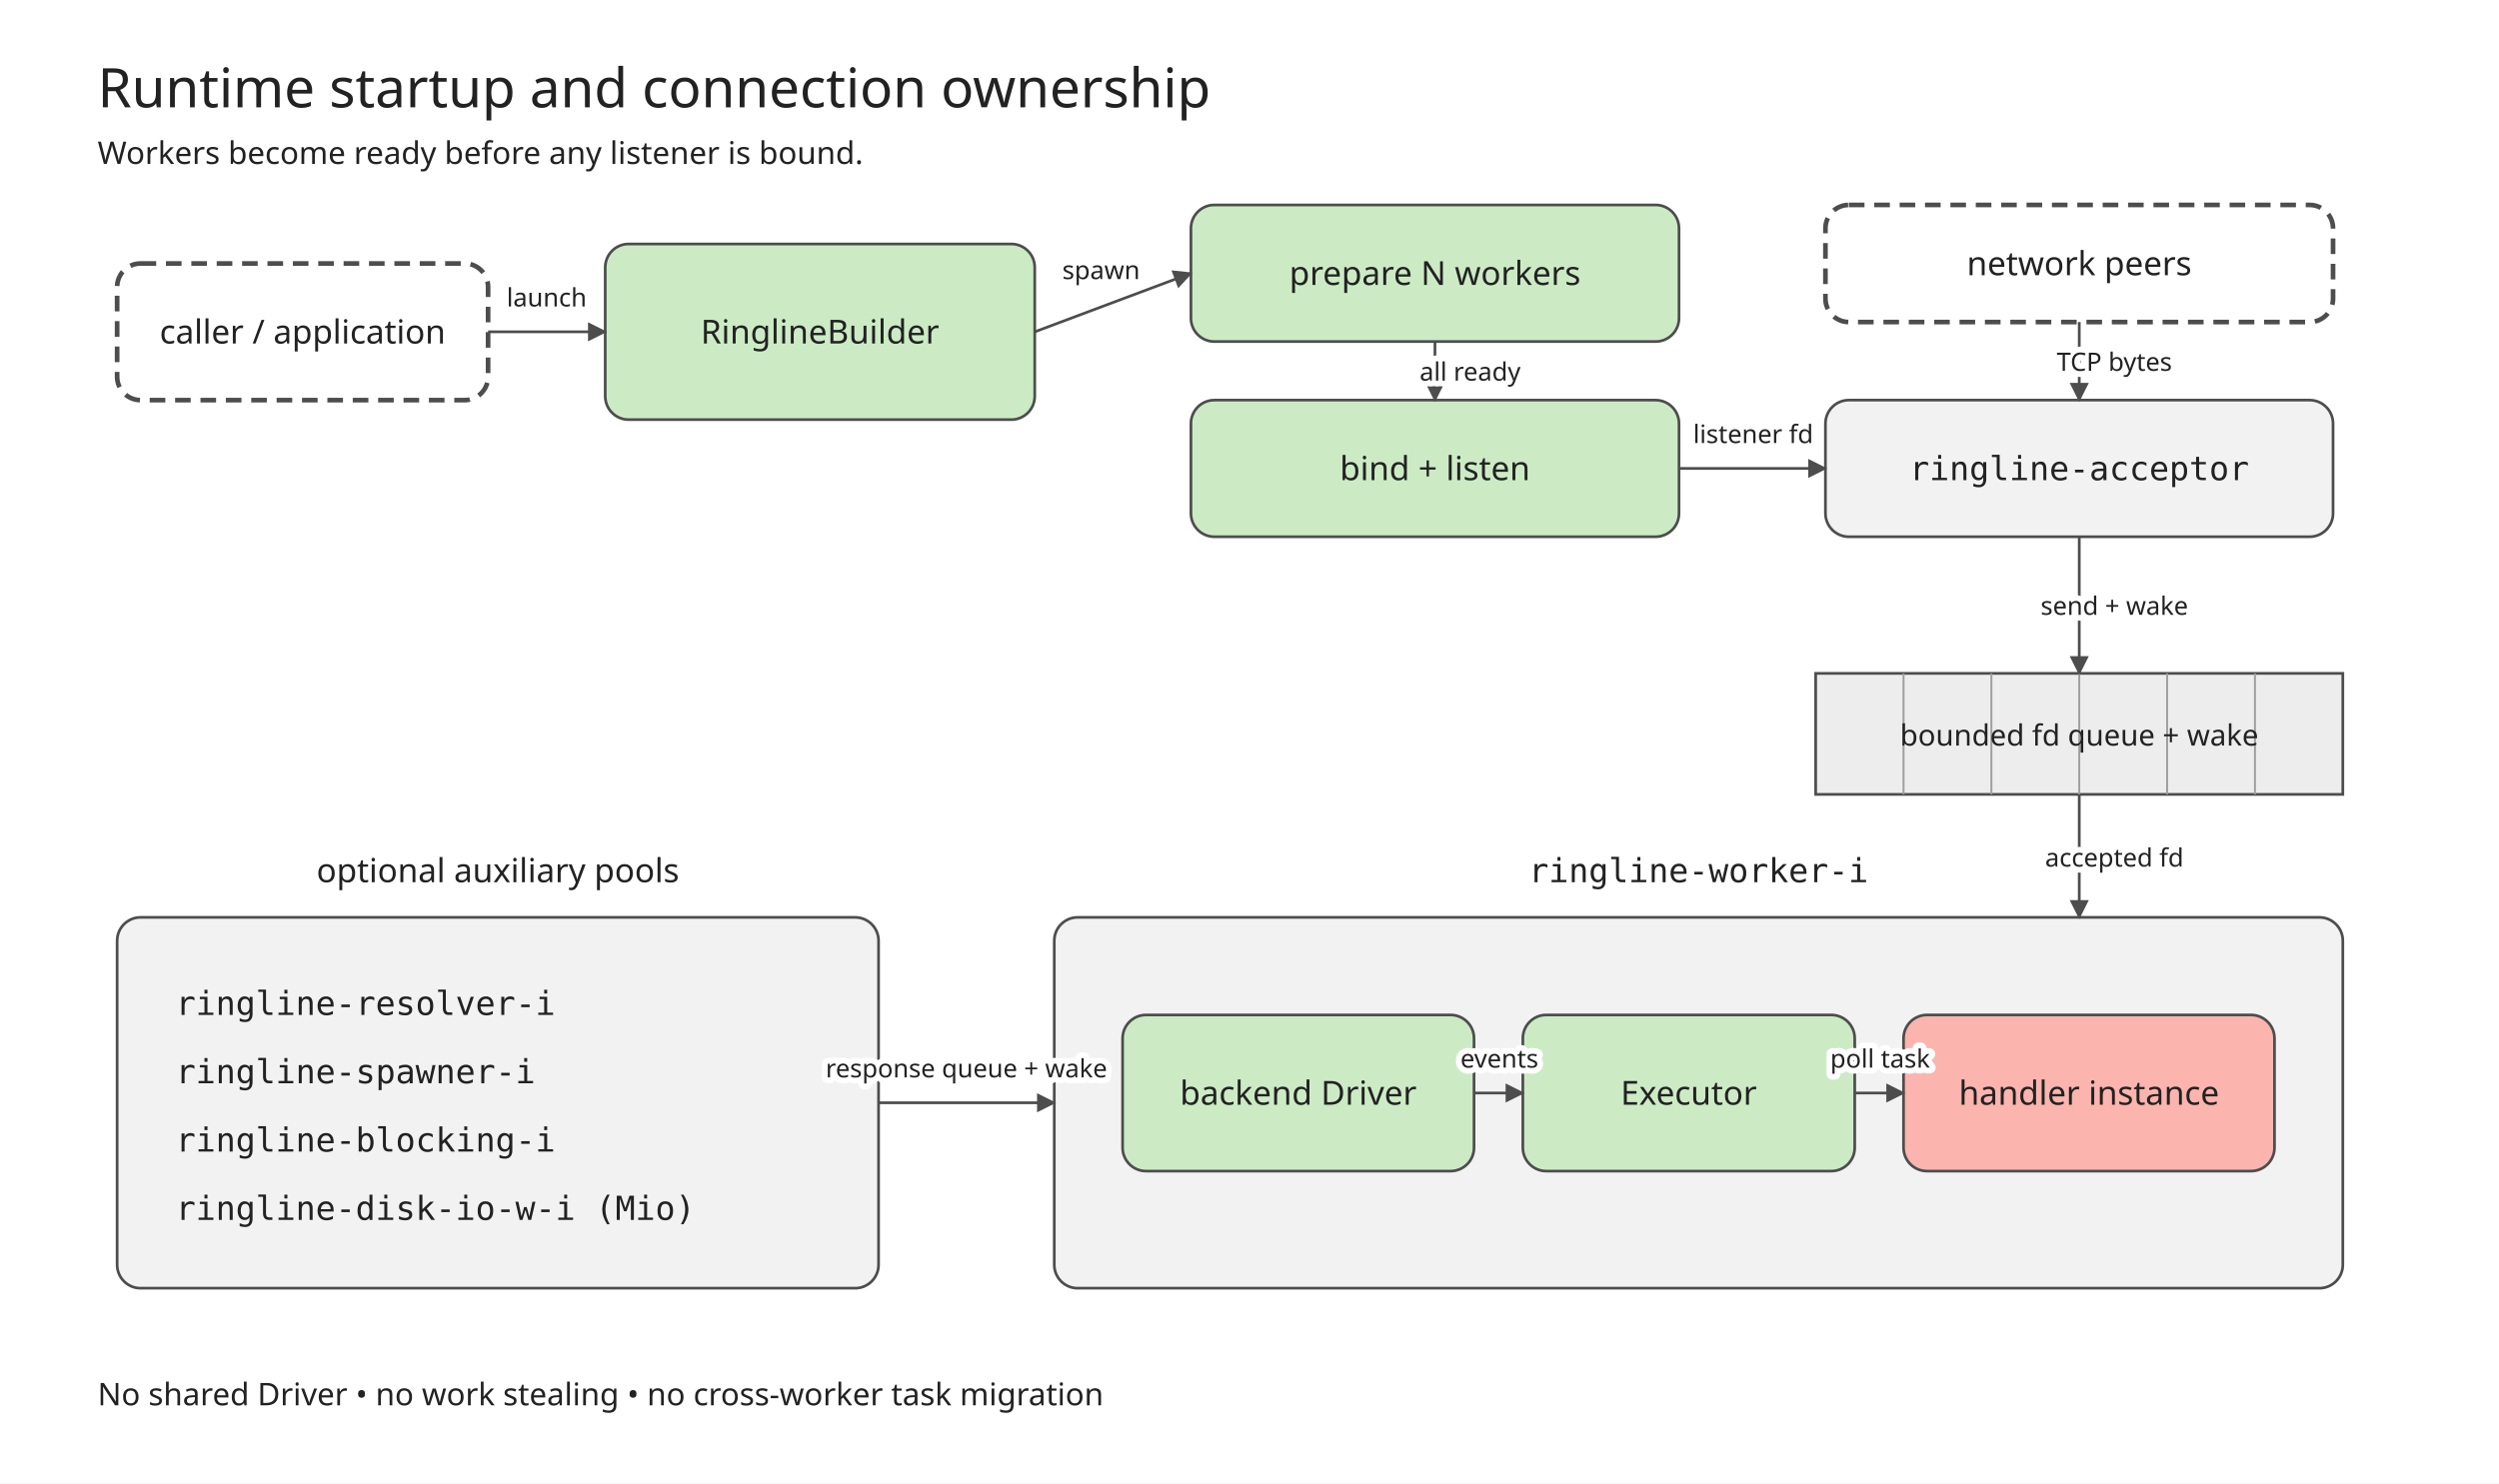
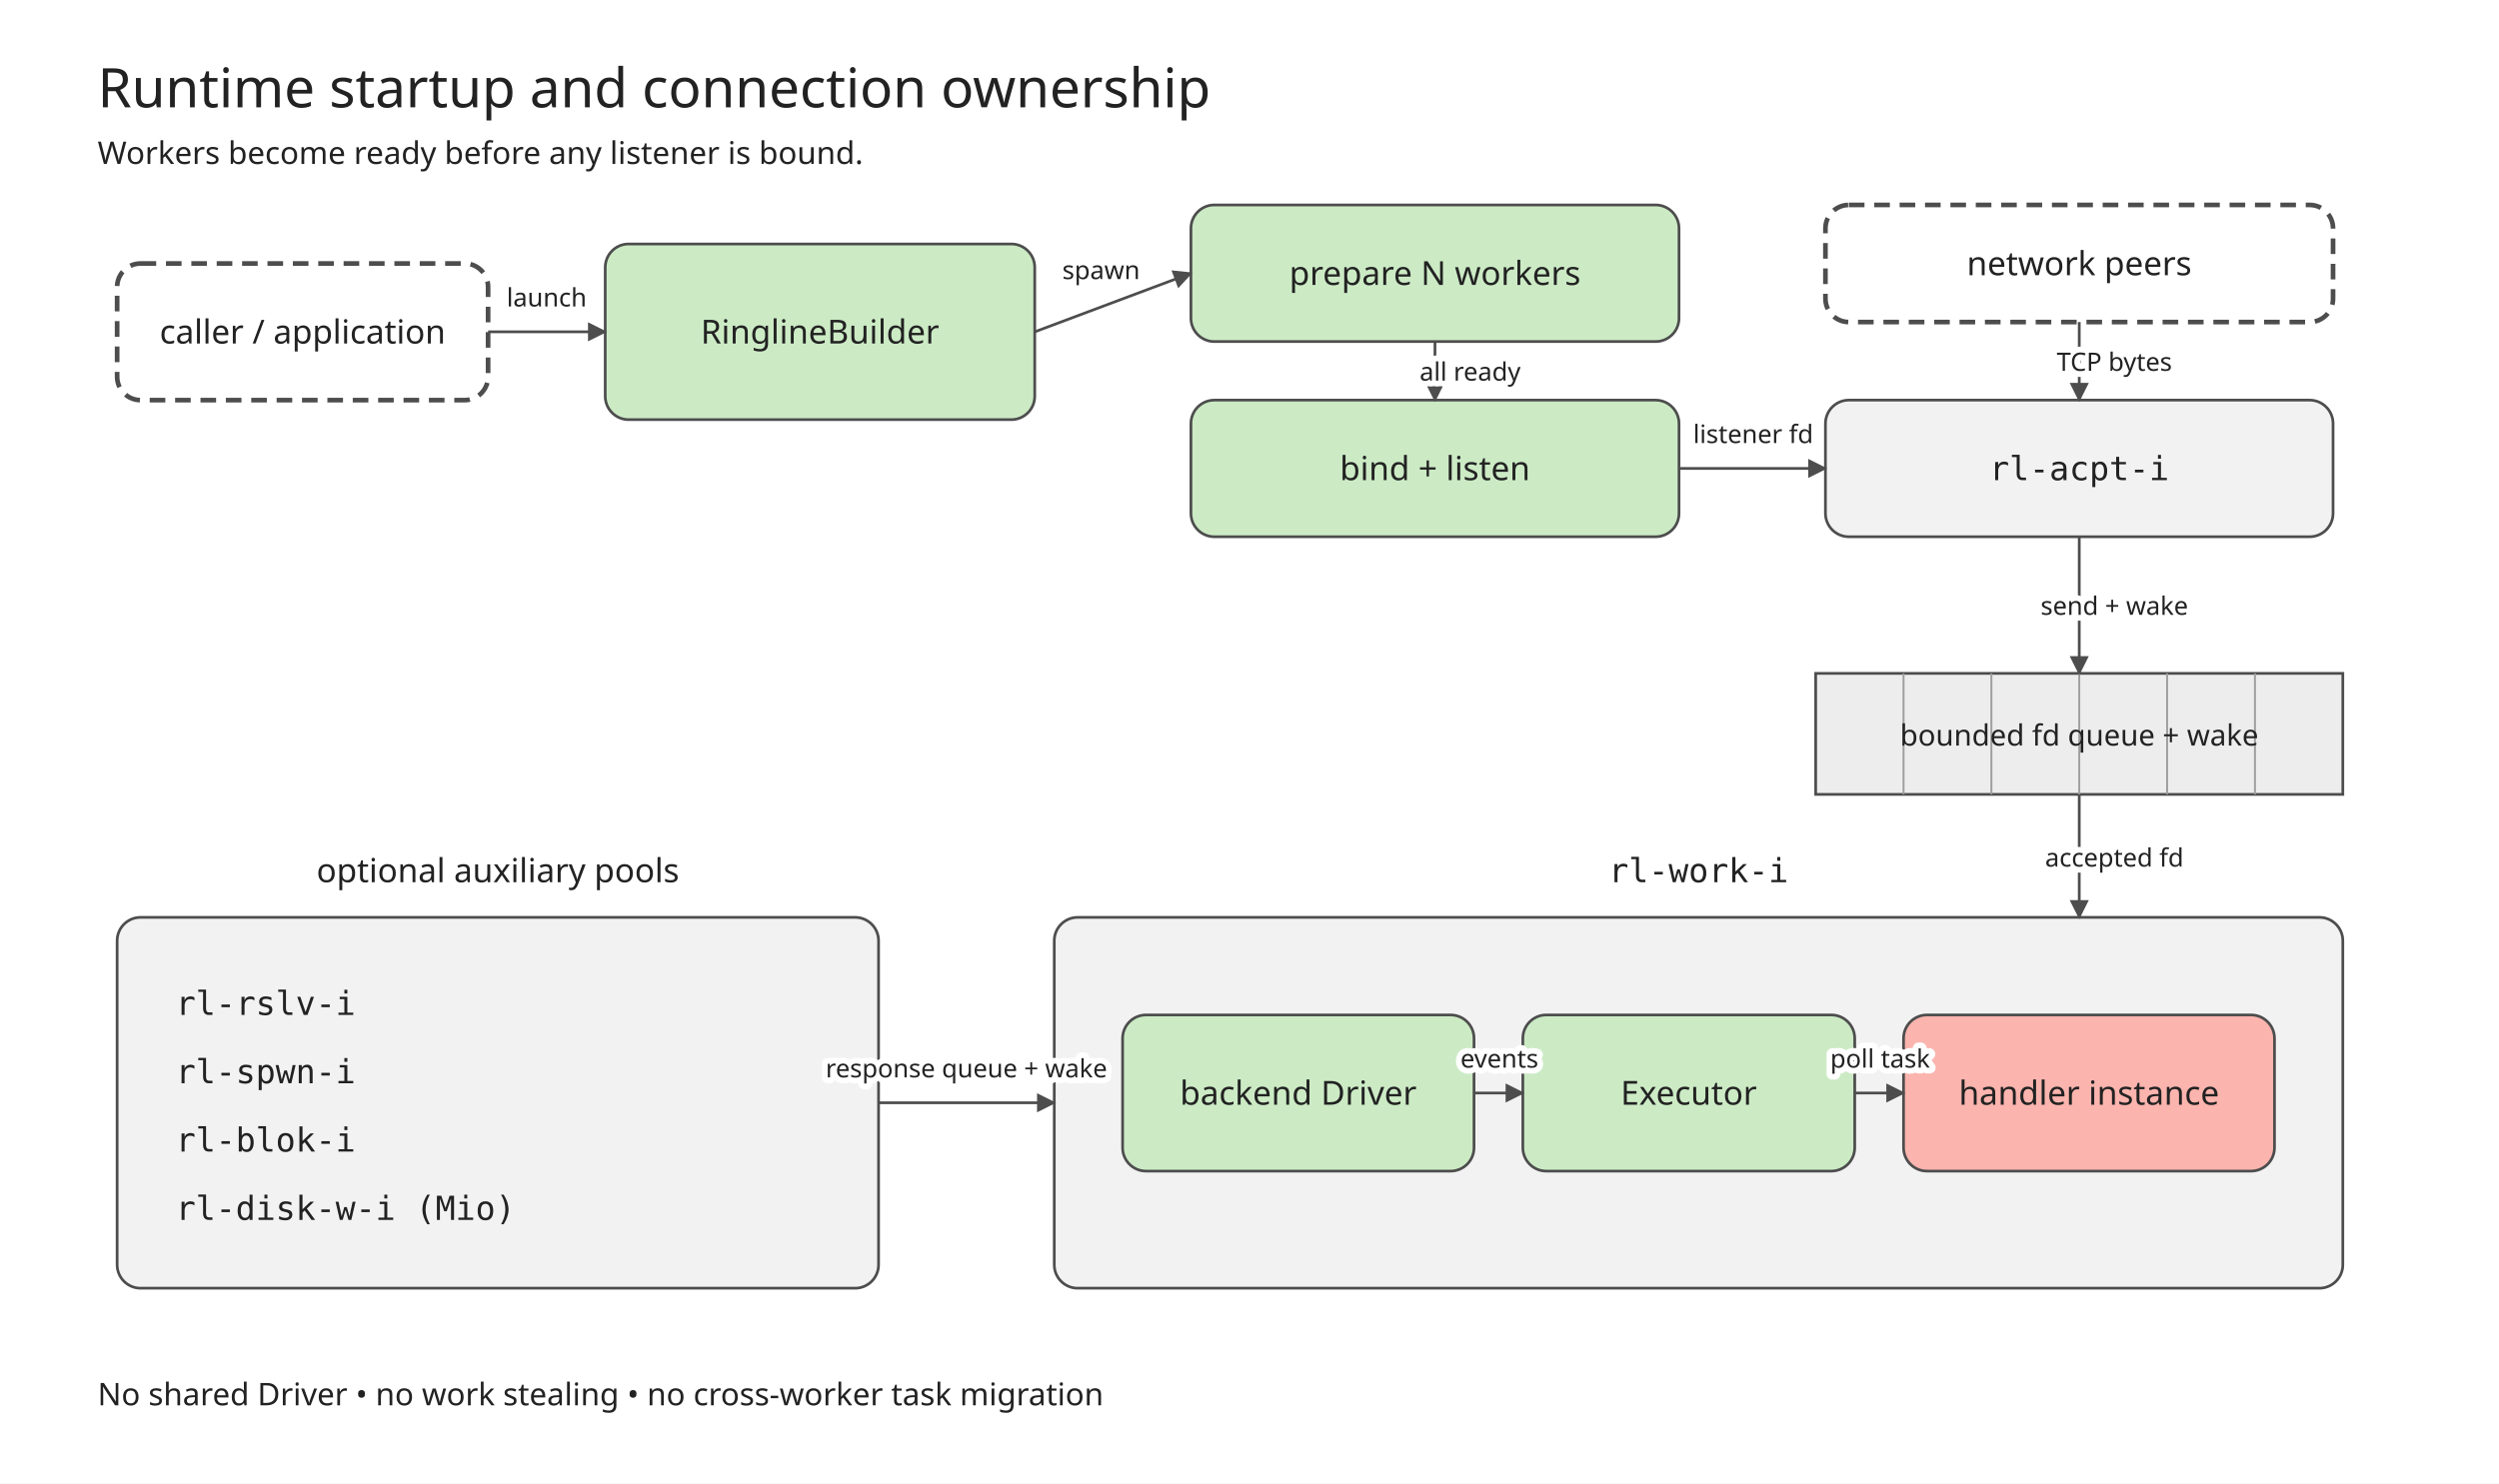
<svg xmlns="http://www.w3.org/2000/svg" width="1280" height="760" viewBox="0 0 1280 760" role="img" aria-labelledby="title desc">
  <defs>
    <marker id="arrow" viewBox="0 0 10 10" refX="9" refY="5" markerWidth="7" markerHeight="7" orient="auto-start-reverse">
      <path d="M 0 0 L 10 5 L 0 10 z" fill="#4D4D4D" />
    </marker>
  </defs>
  <rect width="100%" height="100%" fill="white" />
  <text x="50" y="55" font-family="sans-serif" font-size="28" fill="#222">Runtime startup and connection ownership</text>
  <text x="50" y="84" font-family="sans-serif" font-size="16" fill="#222">Workers become ready before any listener is bound.</text>
  <rect x="60" y="135" width="190" height="70" rx="12" fill="white" stroke="#4D4D4D" stroke-width="2.4" stroke-dasharray="8 5" />
  <text x="155" y="176" text-anchor="middle" font-family="sans-serif" font-size="17" fill="#222">caller / application</text>
  <rect x="310" y="125" width="220" height="90" rx="12" fill="#CCEBC5" stroke="#4D4D4D" stroke-width="1.4" />
  <text x="420" y="176" text-anchor="middle" font-family="sans-serif" font-size="17" fill="#222">RinglineBuilder</text>
  <line x1="250" y1="170" x2="310" y2="170" stroke="#4D4D4D" stroke-width="1.4" marker-end="url(#arrow)" />
  <text x="280" y="157" text-anchor="middle" data-role="arrow-label" font-family="sans-serif" font-size="13" fill="#222" stroke="white" stroke-width="6" stroke-linejoin="round" paint-order="stroke">launch</text>
  <rect x="610" y="105" width="250" height="70" rx="12" fill="#CCEBC5" stroke="#4D4D4D" stroke-width="1.4" />
  <text x="735" y="146" text-anchor="middle" font-family="sans-serif" font-size="17" fill="#222">prepare N workers</text>
  <rect x="610" y="205" width="250" height="70" rx="12" fill="#CCEBC5" stroke="#4D4D4D" stroke-width="1.4" />
  <text x="735" y="246" text-anchor="middle" font-family="sans-serif" font-size="17" fill="#222">bind + listen</text>
  <line x1="530" y1="170" x2="610" y2="140" stroke="#4D4D4D" stroke-width="1.4" marker-end="url(#arrow)" />
  <text x="564" y="143" text-anchor="middle" data-role="arrow-label" font-family="sans-serif" font-size="13" fill="#222" stroke="white" stroke-width="6" stroke-linejoin="round" paint-order="stroke">spawn</text>
  <line x1="735" y1="175" x2="735" y2="205" stroke="#4D4D4D" stroke-width="1.4" marker-end="url(#arrow)" />
  <text x="753" y="195" text-anchor="middle" data-role="arrow-label" font-family="sans-serif" font-size="13" fill="#222" stroke="white" stroke-width="6" stroke-linejoin="round" paint-order="stroke">all ready</text>
  <rect x="935" y="205" width="260" height="70" rx="12" fill="#F2F2F2" stroke="#4D4D4D" stroke-width="1.4" />
-   <text x="1065" y="246" text-anchor="middle" font-family="monospace" font-size="17" fill="#222">ringline-acceptor</text>
+   <text x="1065" y="246" text-anchor="middle" font-family="monospace" font-size="17" fill="#222">rl-acpt-i</text>
  <line x1="860" y1="240" x2="935" y2="240" stroke="#4D4D4D" stroke-width="1.4" marker-end="url(#arrow)" />
  <text x="898" y="227" text-anchor="middle" data-role="arrow-label" font-family="sans-serif" font-size="13" fill="#222" stroke="white" stroke-width="6" stroke-linejoin="round" paint-order="stroke">listener fd</text>
  <rect x="935" y="105" width="260" height="60" rx="12" fill="white" stroke="#4D4D4D" stroke-width="2.4" stroke-dasharray="8 5" />
  <text x="1065" y="141" text-anchor="middle" font-family="sans-serif" font-size="17" fill="#222">network peers</text>
  <line x1="1065" y1="165" x2="1065" y2="205" stroke="#4D4D4D" stroke-width="1.4" marker-end="url(#arrow)" />
  <text x="1083" y="190" text-anchor="middle" data-role="arrow-label" font-family="sans-serif" font-size="13" fill="#222" stroke="white" stroke-width="6" stroke-linejoin="round" paint-order="stroke">TCP bytes</text>
  <rect x="930" y="345" width="270" height="62" fill="#EDEDED" stroke="#4D4D4D" stroke-width="1.4" />
  <line x1="975" y1="345" x2="975" y2="407" stroke="#9E9E9E" />
  <line x1="1020" y1="345" x2="1020" y2="407" stroke="#9E9E9E" />
  <line x1="1065" y1="345" x2="1065" y2="407" stroke="#9E9E9E" />
  <line x1="1110" y1="345" x2="1110" y2="407" stroke="#9E9E9E" />
  <line x1="1155" y1="345" x2="1155" y2="407" stroke="#9E9E9E" />
  <text x="1065" y="382" text-anchor="middle" font-family="sans-serif" font-size="15" fill="#222">bounded fd queue + wake</text>
  <line x1="1065" y1="275" x2="1065" y2="345" stroke="#4D4D4D" stroke-width="1.4" marker-end="url(#arrow)" />
  <text x="1083" y="315" text-anchor="middle" data-role="arrow-label" font-family="sans-serif" font-size="13" fill="#222" stroke="white" stroke-width="6" stroke-linejoin="round" paint-order="stroke">send + wake</text>
  <rect x="540" y="470" width="660" height="190" rx="12" fill="#F2F2F2" stroke="#4D4D4D" stroke-width="1.4" />
-   <text x="870" y="452" text-anchor="middle" data-role="group-label" font-family="monospace" font-size="17" fill="#222">ringline-worker-i</text>
+   <text x="870" y="452" text-anchor="middle" data-role="group-label" font-family="monospace" font-size="17" fill="#222">rl-work-i</text>
  <rect x="575" y="520" width="180" height="80" rx="12" fill="#CCEBC5" stroke="#4D4D4D" stroke-width="1.4" />
  <text x="665" y="566" text-anchor="middle" font-family="sans-serif" font-size="17" fill="#222">backend Driver</text>
  <rect x="780" y="520" width="170" height="80" rx="12" fill="#CCEBC5" stroke="#4D4D4D" stroke-width="1.4" />
  <text x="865" y="566" text-anchor="middle" font-family="sans-serif" font-size="17" fill="#222">Executor</text>
  <rect x="975" y="520" width="190" height="80" rx="12" fill="#FBB4AE" stroke="#4D4D4D" stroke-width="1.4" />
  <text x="1070" y="566" text-anchor="middle" font-family="sans-serif" font-size="17" fill="#222">handler instance</text>
  <line x1="1065" y1="407" x2="1065" y2="470" stroke="#4D4D4D" stroke-width="1.4" marker-end="url(#arrow)" />
  <text x="1083" y="444" text-anchor="middle" data-role="arrow-label" font-family="sans-serif" font-size="13" fill="#222" stroke="white" stroke-width="6" stroke-linejoin="round" paint-order="stroke">accepted fd</text>
  <line x1="755" y1="560" x2="780" y2="560" stroke="#4D4D4D" stroke-width="1.4" marker-end="url(#arrow)" />
  <text x="768" y="547" text-anchor="middle" data-role="arrow-label" font-family="sans-serif" font-size="13" fill="#222" stroke="white" stroke-width="6" stroke-linejoin="round" paint-order="stroke">events</text>
  <line x1="950" y1="560" x2="975" y2="560" stroke="#4D4D4D" stroke-width="1.4" marker-end="url(#arrow)" />
  <text x="963" y="547" text-anchor="middle" data-role="arrow-label" font-family="sans-serif" font-size="13" fill="#222" stroke="white" stroke-width="6" stroke-linejoin="round" paint-order="stroke">poll task</text>
  <rect x="60" y="470" width="390" height="190" rx="12" fill="#F2F2F2" stroke="#4D4D4D" stroke-width="1.4" />
  <text x="255" y="452" text-anchor="middle" data-role="group-label" font-family="sans-serif" font-size="17" fill="#222">optional auxiliary pools</text>
-   <text x="90" y="520" font-family="monospace" font-size="17" fill="#222">ringline-resolver-i</text>
-   <text x="90" y="555" font-family="monospace" font-size="17" fill="#222">ringline-spawner-i</text>
-   <text x="90" y="590" font-family="monospace" font-size="17" fill="#222">ringline-blocking-i</text>
-   <text x="90" y="625" font-family="monospace" font-size="17" fill="#222">ringline-disk-io-w-i (Mio)</text>
+   <text x="90" y="520" font-family="monospace" font-size="17" fill="#222">rl-rslv-i</text>
+   <text x="90" y="555" font-family="monospace" font-size="17" fill="#222">rl-spwn-i</text>
+   <text x="90" y="590" font-family="monospace" font-size="17" fill="#222">rl-blok-i</text>
+   <text x="90" y="625" font-family="monospace" font-size="17" fill="#222">rl-disk-w-i (Mio)</text>
  <line x1="450" y1="565" x2="540" y2="565" stroke="#4D4D4D" stroke-width="1.4" marker-end="url(#arrow)" />
  <text x="495" y="552" text-anchor="middle" data-role="arrow-label" font-family="sans-serif" font-size="13" fill="#222" stroke="white" stroke-width="6" stroke-linejoin="round" paint-order="stroke">response queue + wake</text>
  <text x="50" y="720" font-family="sans-serif" font-size="16" fill="#222">No shared Driver • no work stealing • no cross-worker task migration</text>
</svg>
